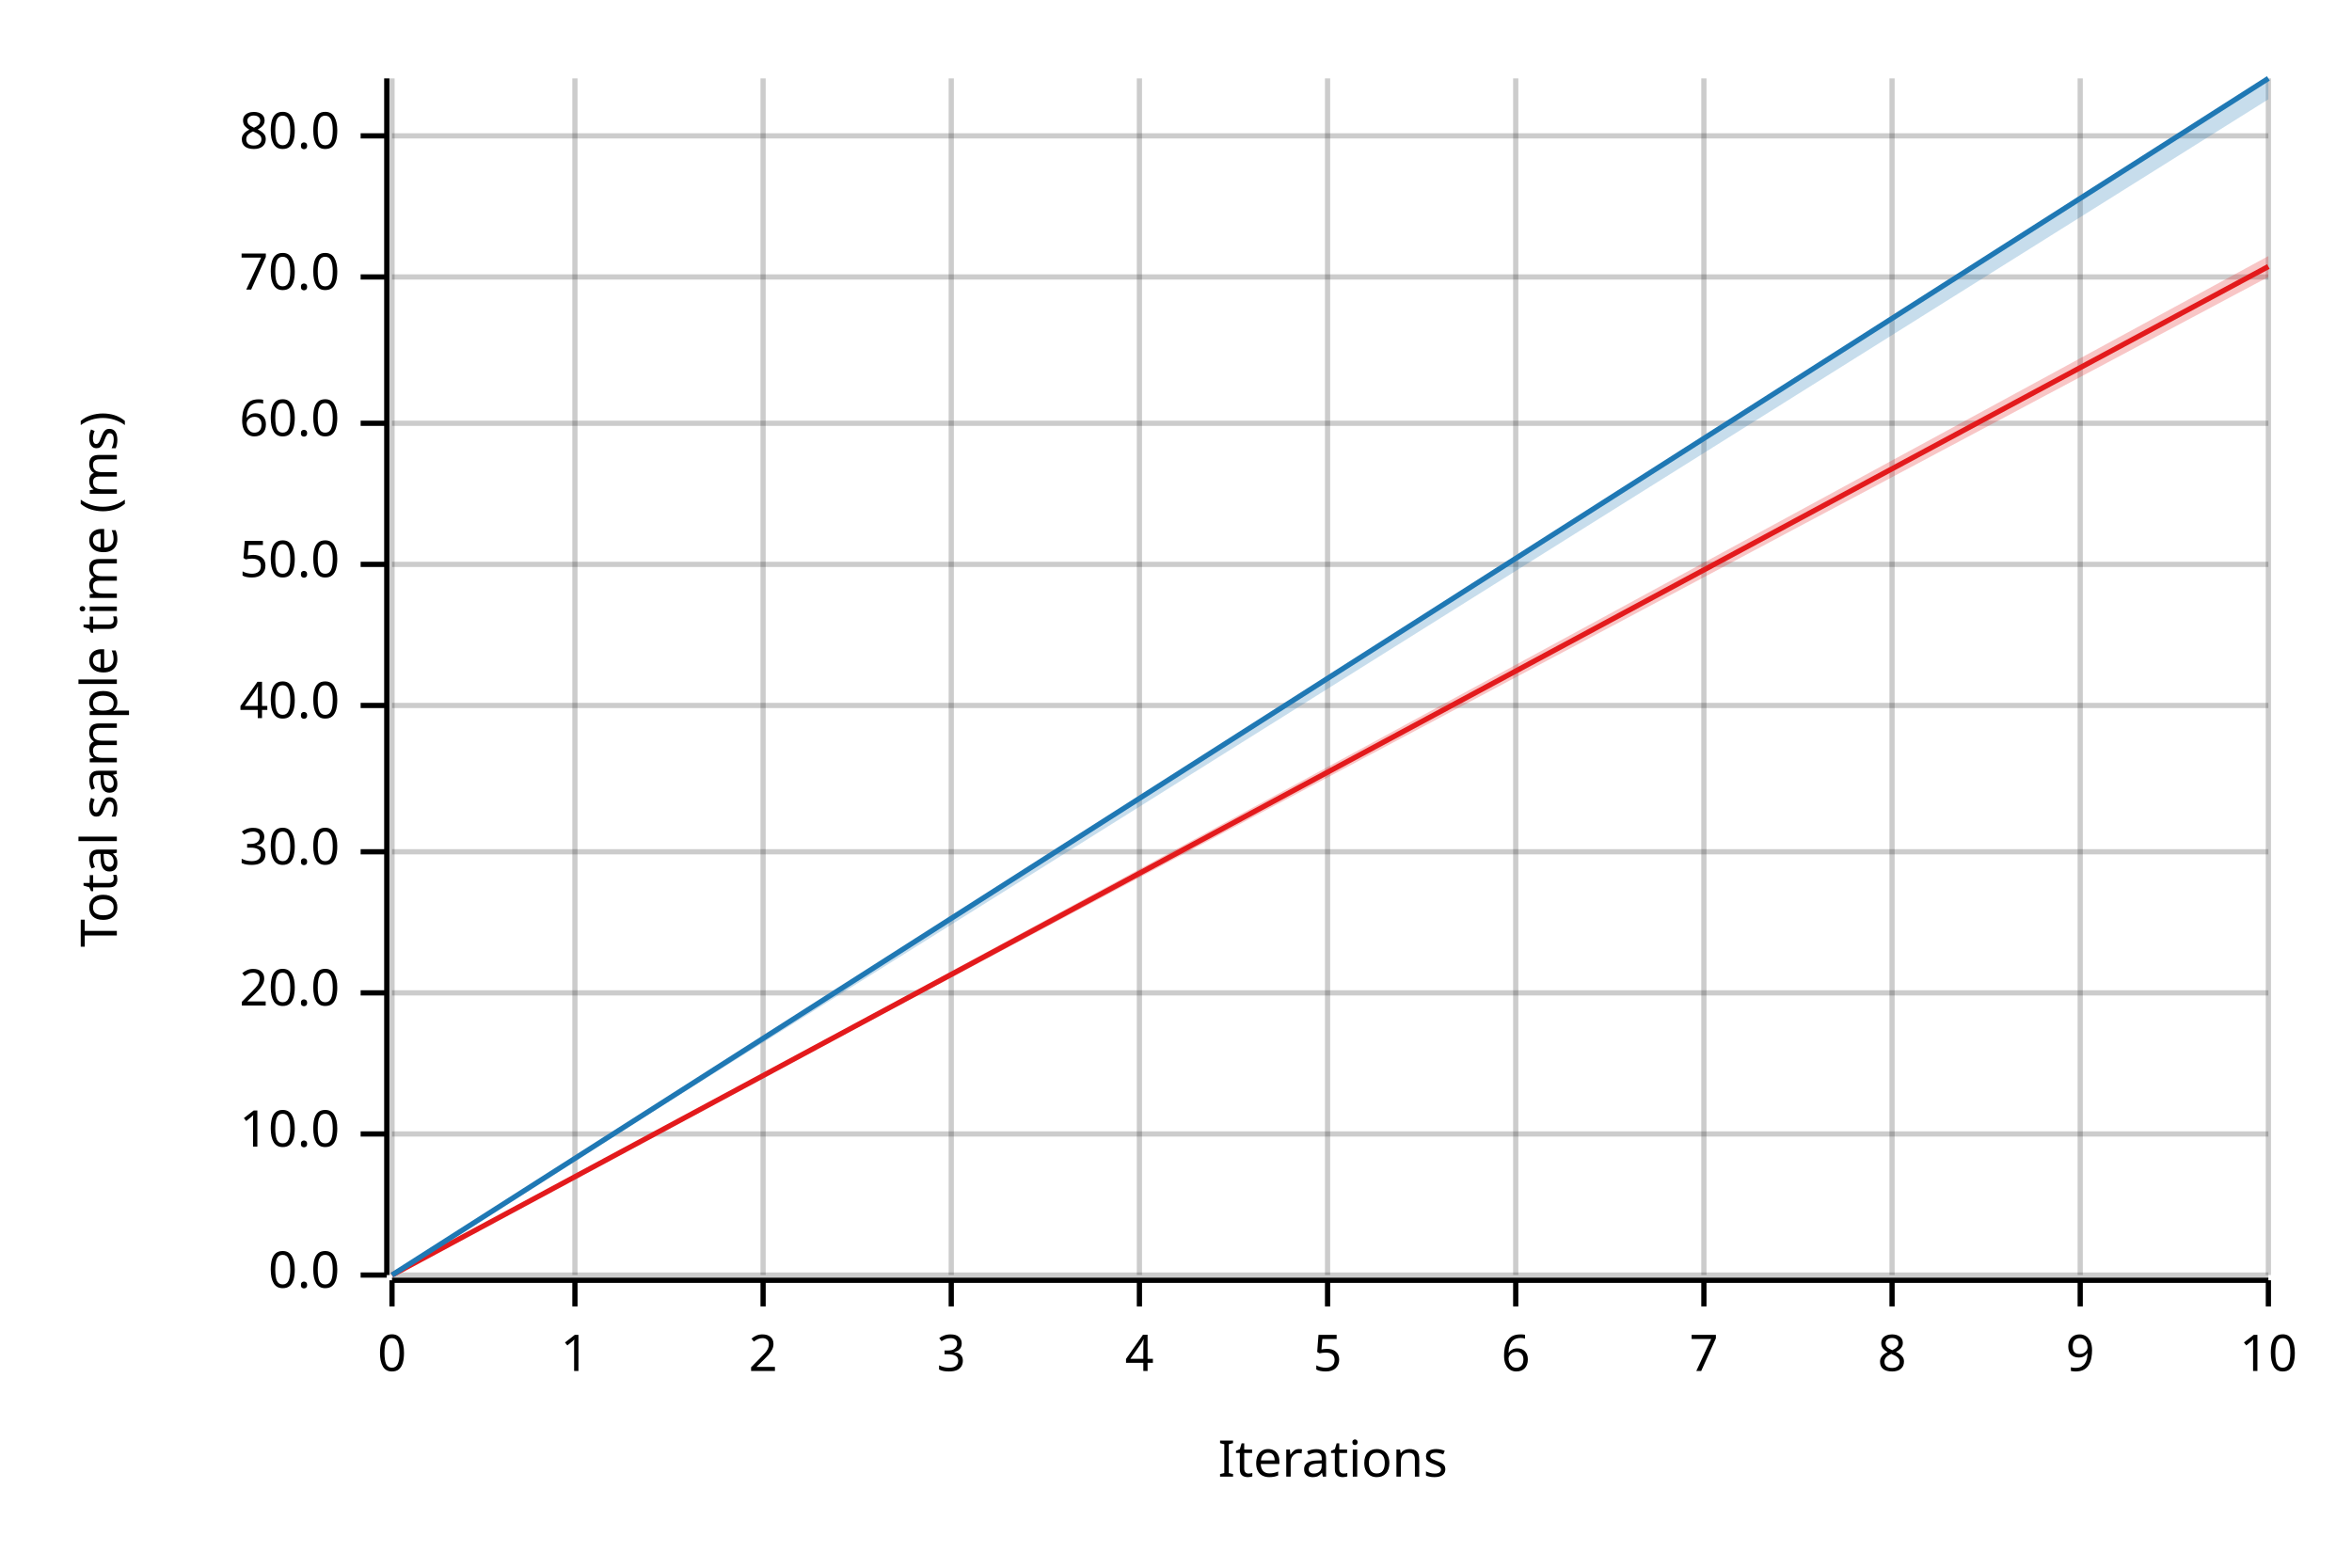
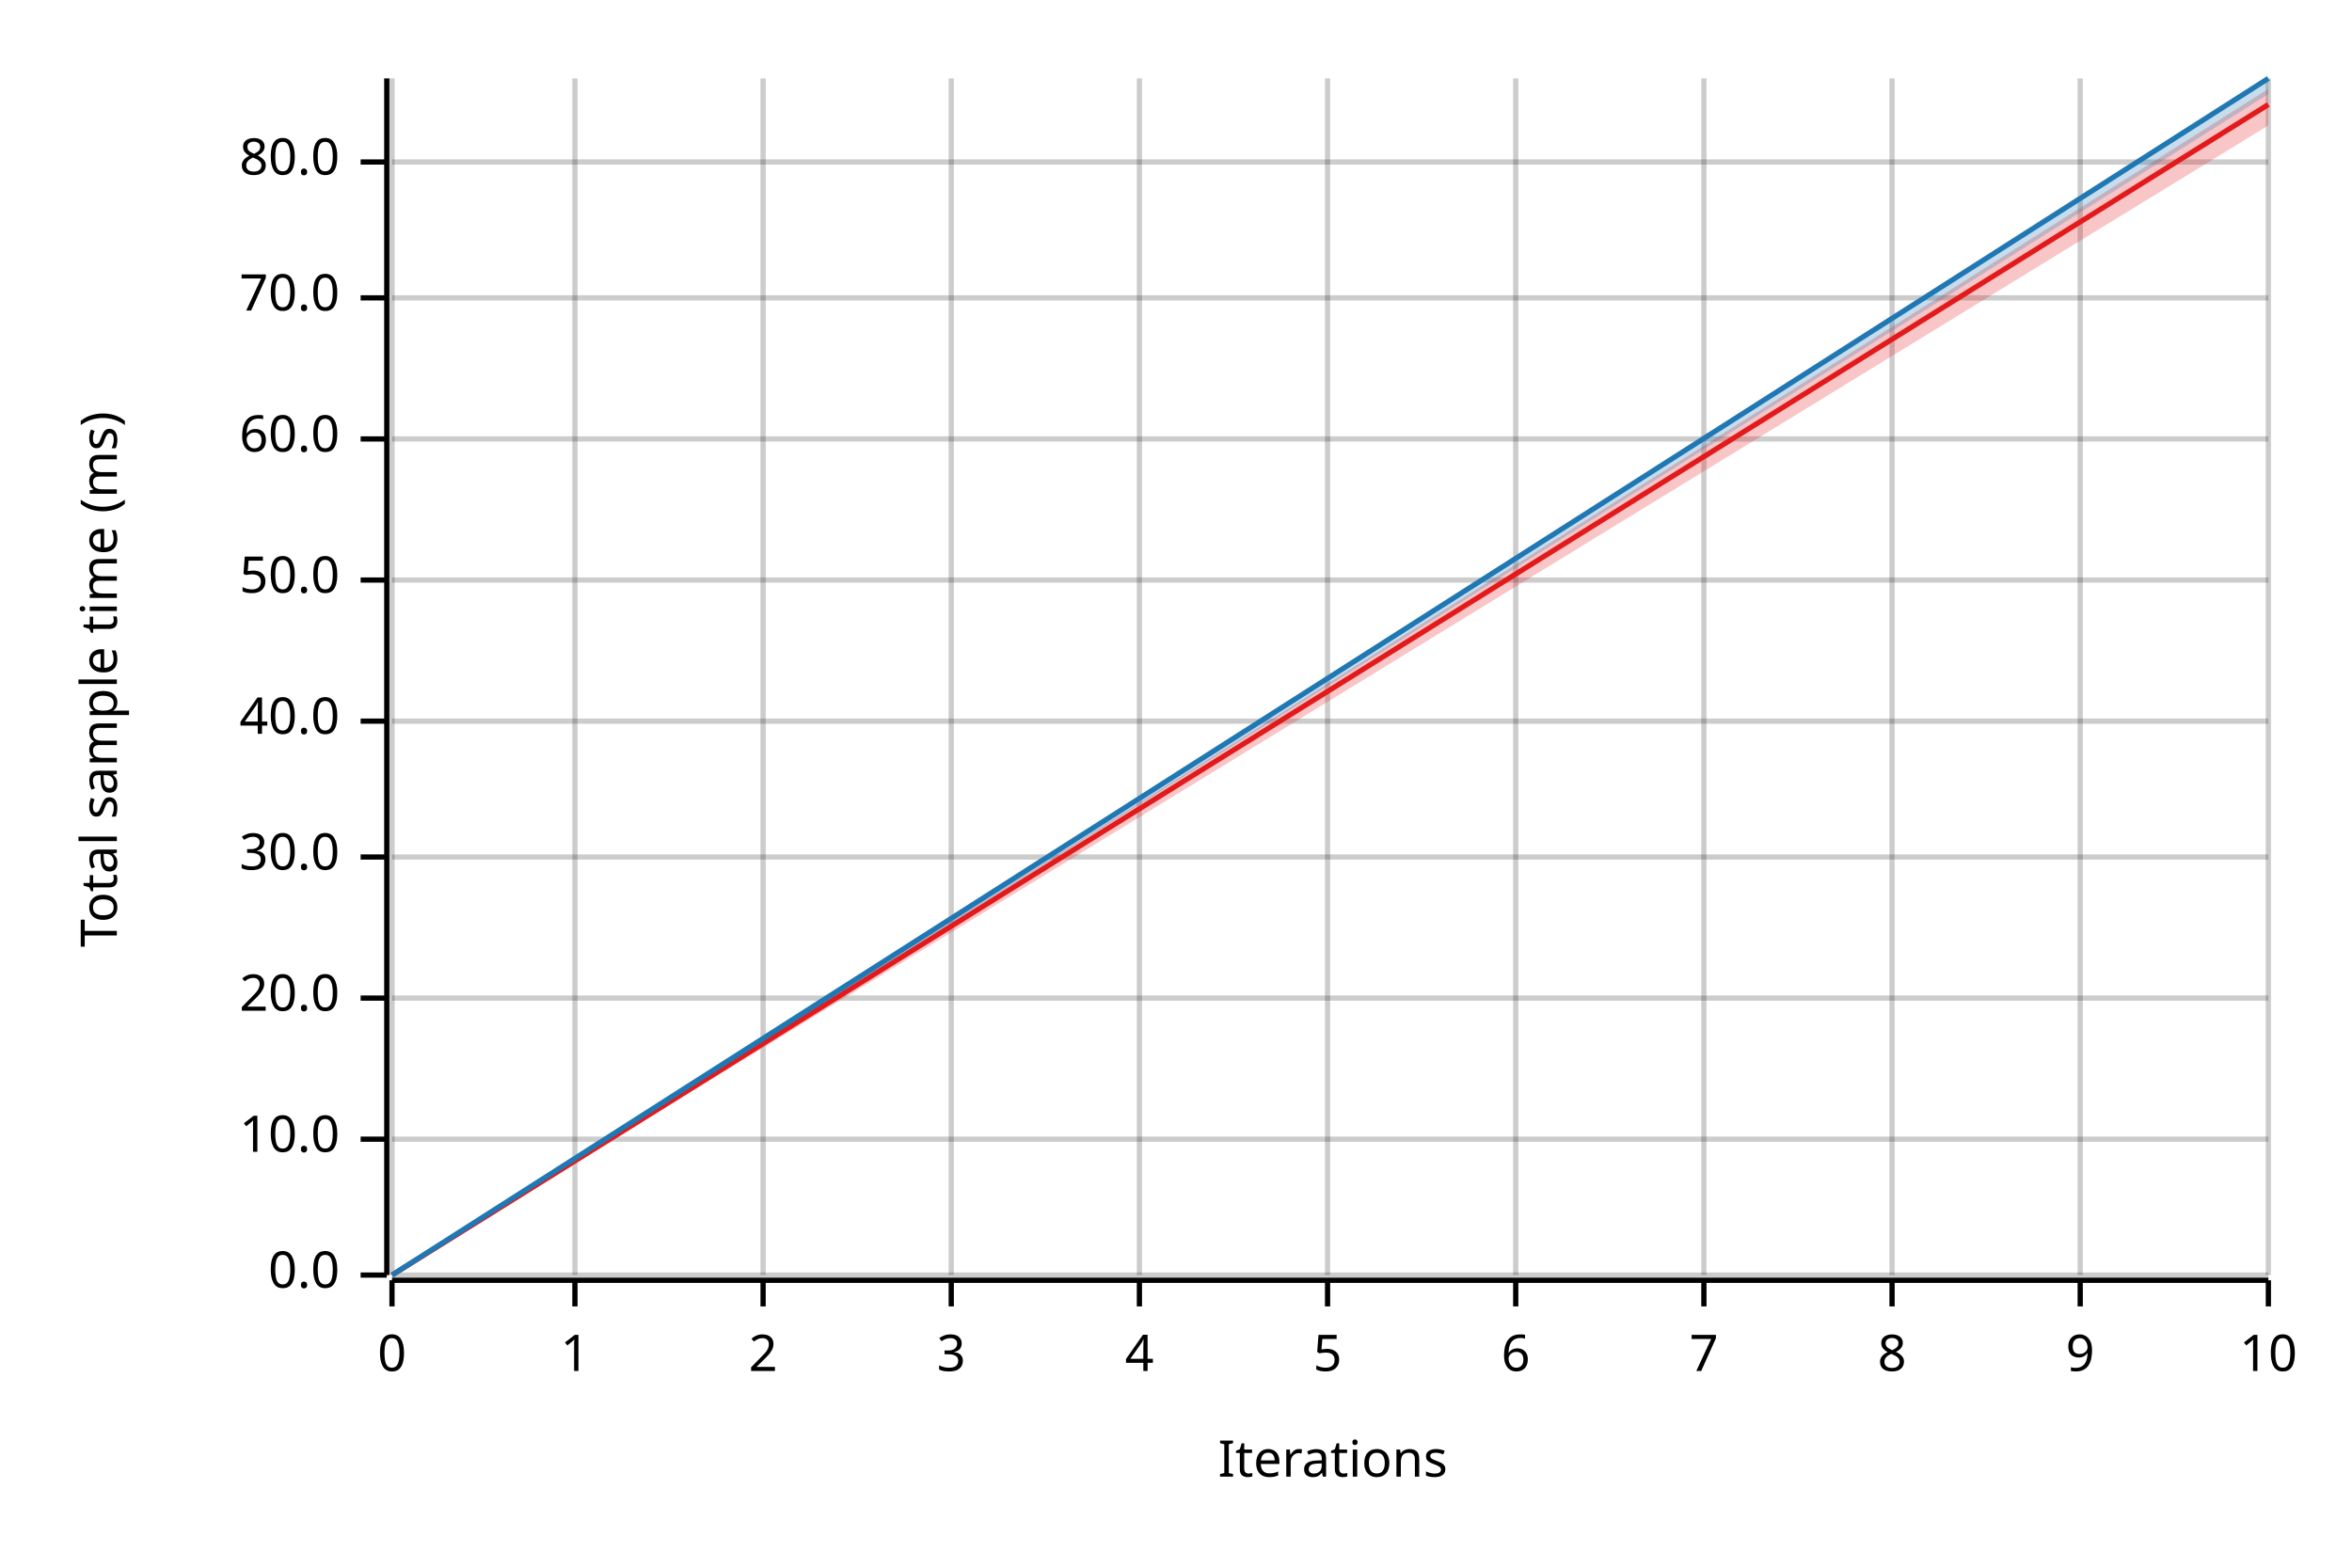
<svg xmlns="http://www.w3.org/2000/svg" width="450" height="300" viewBox="0 0 450 300">
  <text x="15" y="130" dy="0.76em" text-anchor="middle" font-family="sans-serif" font-size="9.677" opacity="1" fill="#000000" transform="rotate(270, 15, 130)">
Total sample time (ms)
</text>
  <text x="255" y="285" dy="-0.5ex" text-anchor="middle" font-family="sans-serif" font-size="9.677" opacity="1" fill="#000000">
Iterations
</text>
  <line opacity="0.2" stroke="#000000" stroke-width="1" x1="75" y1="244" x2="75" y2="15" />
  <line opacity="0.2" stroke="#000000" stroke-width="1" x1="110" y1="244" x2="110" y2="15" />
  <line opacity="0.2" stroke="#000000" stroke-width="1" x1="146" y1="244" x2="146" y2="15" />
  <line opacity="0.2" stroke="#000000" stroke-width="1" x1="182" y1="244" x2="182" y2="15" />
  <line opacity="0.2" stroke="#000000" stroke-width="1" x1="218" y1="244" x2="218" y2="15" />
  <line opacity="0.2" stroke="#000000" stroke-width="1" x1="254" y1="244" x2="254" y2="15" />
  <line opacity="0.2" stroke="#000000" stroke-width="1" x1="290" y1="244" x2="290" y2="15" />
  <line opacity="0.2" stroke="#000000" stroke-width="1" x1="326" y1="244" x2="326" y2="15" />
  <line opacity="0.2" stroke="#000000" stroke-width="1" x1="362" y1="244" x2="362" y2="15" />
  <line opacity="0.2" stroke="#000000" stroke-width="1" x1="398" y1="244" x2="398" y2="15" />
  <line opacity="0.2" stroke="#000000" stroke-width="1" x1="434" y1="244" x2="434" y2="15" />
  <line opacity="0.2" stroke="#000000" stroke-width="1" x1="75" y1="244" x2="434" y2="244" />
-   <line opacity="0.2" stroke="#000000" stroke-width="1" x1="75" y1="217" x2="434" y2="217" />
-   <line opacity="0.2" stroke="#000000" stroke-width="1" x1="75" y1="190" x2="434" y2="190" />
-   <line opacity="0.2" stroke="#000000" stroke-width="1" x1="75" y1="163" x2="434" y2="163" />
-   <line opacity="0.2" stroke="#000000" stroke-width="1" x1="75" y1="135" x2="434" y2="135" />
-   <line opacity="0.2" stroke="#000000" stroke-width="1" x1="75" y1="108" x2="434" y2="108" />
-   <line opacity="0.2" stroke="#000000" stroke-width="1" x1="75" y1="81" x2="434" y2="81" />
-   <line opacity="0.2" stroke="#000000" stroke-width="1" x1="75" y1="53" x2="434" y2="53" />
-   <line opacity="0.2" stroke="#000000" stroke-width="1" x1="75" y1="26" x2="434" y2="26" />
+   <line opacity="0.2" stroke="#000000" stroke-width="1" x1="75" y1="218" x2="434" y2="218" />
+   <line opacity="0.2" stroke="#000000" stroke-width="1" x1="75" y1="191" x2="434" y2="191" />
+   <line opacity="0.2" stroke="#000000" stroke-width="1" x1="75" y1="164" x2="434" y2="164" />
+   <line opacity="0.2" stroke="#000000" stroke-width="1" x1="75" y1="138" x2="434" y2="138" />
+   <line opacity="0.2" stroke="#000000" stroke-width="1" x1="75" y1="111" x2="434" y2="111" />
+   <line opacity="0.2" stroke="#000000" stroke-width="1" x1="75" y1="84" x2="434" y2="84" />
+   <line opacity="0.2" stroke="#000000" stroke-width="1" x1="75" y1="57" x2="434" y2="57" />
+   <line opacity="0.2" stroke="#000000" stroke-width="1" x1="75" y1="31" x2="434" y2="31" />
  <polyline fill="none" opacity="1" stroke="#000000" stroke-width="1" points="74,15 74,244 " />
  <text x="65" y="244" dy="0.5ex" text-anchor="end" font-family="sans-serif" font-size="9.677" opacity="1" fill="#000000">
0.0
</text>
  <polyline fill="none" opacity="1" stroke="#000000" stroke-width="1" points="69,244 74,244 " />
-   <text x="65" y="217" dy="0.5ex" text-anchor="end" font-family="sans-serif" font-size="9.677" opacity="1" fill="#000000">
+   <text x="65" y="218" dy="0.5ex" text-anchor="end" font-family="sans-serif" font-size="9.677" opacity="1" fill="#000000">
10.0
</text>
-   <polyline fill="none" opacity="1" stroke="#000000" stroke-width="1" points="69,217 74,217 " />
-   <text x="65" y="190" dy="0.5ex" text-anchor="end" font-family="sans-serif" font-size="9.677" opacity="1" fill="#000000">
+   <polyline fill="none" opacity="1" stroke="#000000" stroke-width="1" points="69,218 74,218 " />
+   <text x="65" y="191" dy="0.5ex" text-anchor="end" font-family="sans-serif" font-size="9.677" opacity="1" fill="#000000">
20.0
</text>
-   <polyline fill="none" opacity="1" stroke="#000000" stroke-width="1" points="69,190 74,190 " />
-   <text x="65" y="163" dy="0.5ex" text-anchor="end" font-family="sans-serif" font-size="9.677" opacity="1" fill="#000000">
+   <polyline fill="none" opacity="1" stroke="#000000" stroke-width="1" points="69,191 74,191 " />
+   <text x="65" y="164" dy="0.5ex" text-anchor="end" font-family="sans-serif" font-size="9.677" opacity="1" fill="#000000">
30.0
</text>
-   <polyline fill="none" opacity="1" stroke="#000000" stroke-width="1" points="69,163 74,163 " />
-   <text x="65" y="135" dy="0.5ex" text-anchor="end" font-family="sans-serif" font-size="9.677" opacity="1" fill="#000000">
+   <polyline fill="none" opacity="1" stroke="#000000" stroke-width="1" points="69,164 74,164 " />
+   <text x="65" y="138" dy="0.5ex" text-anchor="end" font-family="sans-serif" font-size="9.677" opacity="1" fill="#000000">
40.0
</text>
-   <polyline fill="none" opacity="1" stroke="#000000" stroke-width="1" points="69,135 74,135 " />
-   <text x="65" y="108" dy="0.5ex" text-anchor="end" font-family="sans-serif" font-size="9.677" opacity="1" fill="#000000">
+   <polyline fill="none" opacity="1" stroke="#000000" stroke-width="1" points="69,138 74,138 " />
+   <text x="65" y="111" dy="0.5ex" text-anchor="end" font-family="sans-serif" font-size="9.677" opacity="1" fill="#000000">
50.0
</text>
-   <polyline fill="none" opacity="1" stroke="#000000" stroke-width="1" points="69,108 74,108 " />
-   <text x="65" y="81" dy="0.5ex" text-anchor="end" font-family="sans-serif" font-size="9.677" opacity="1" fill="#000000">
+   <polyline fill="none" opacity="1" stroke="#000000" stroke-width="1" points="69,111 74,111 " />
+   <text x="65" y="84" dy="0.5ex" text-anchor="end" font-family="sans-serif" font-size="9.677" opacity="1" fill="#000000">
60.0
</text>
-   <polyline fill="none" opacity="1" stroke="#000000" stroke-width="1" points="69,81 74,81 " />
-   <text x="65" y="53" dy="0.5ex" text-anchor="end" font-family="sans-serif" font-size="9.677" opacity="1" fill="#000000">
+   <polyline fill="none" opacity="1" stroke="#000000" stroke-width="1" points="69,84 74,84 " />
+   <text x="65" y="57" dy="0.5ex" text-anchor="end" font-family="sans-serif" font-size="9.677" opacity="1" fill="#000000">
70.0
</text>
-   <polyline fill="none" opacity="1" stroke="#000000" stroke-width="1" points="69,53 74,53 " />
-   <text x="65" y="26" dy="0.5ex" text-anchor="end" font-family="sans-serif" font-size="9.677" opacity="1" fill="#000000">
+   <polyline fill="none" opacity="1" stroke="#000000" stroke-width="1" points="69,57 74,57 " />
+   <text x="65" y="31" dy="0.5ex" text-anchor="end" font-family="sans-serif" font-size="9.677" opacity="1" fill="#000000">
80.0
</text>
-   <polyline fill="none" opacity="1" stroke="#000000" stroke-width="1" points="69,26 74,26 " />
+   <polyline fill="none" opacity="1" stroke="#000000" stroke-width="1" points="69,31 74,31 " />
  <polyline fill="none" opacity="1" stroke="#000000" stroke-width="1" points="75,245 434,245 " />
  <text x="75" y="255" dy="0.76em" text-anchor="middle" font-family="sans-serif" font-size="9.677" opacity="1" fill="#000000">
0
</text>
  <polyline fill="none" opacity="1" stroke="#000000" stroke-width="1" points="75,245 75,250 " />
  <text x="110" y="255" dy="0.76em" text-anchor="middle" font-family="sans-serif" font-size="9.677" opacity="1" fill="#000000">
1
</text>
  <polyline fill="none" opacity="1" stroke="#000000" stroke-width="1" points="110,245 110,250 " />
  <text x="146" y="255" dy="0.76em" text-anchor="middle" font-family="sans-serif" font-size="9.677" opacity="1" fill="#000000">
2
</text>
  <polyline fill="none" opacity="1" stroke="#000000" stroke-width="1" points="146,245 146,250 " />
  <text x="182" y="255" dy="0.76em" text-anchor="middle" font-family="sans-serif" font-size="9.677" opacity="1" fill="#000000">
3
</text>
  <polyline fill="none" opacity="1" stroke="#000000" stroke-width="1" points="182,245 182,250 " />
  <text x="218" y="255" dy="0.76em" text-anchor="middle" font-family="sans-serif" font-size="9.677" opacity="1" fill="#000000">
4
</text>
  <polyline fill="none" opacity="1" stroke="#000000" stroke-width="1" points="218,245 218,250 " />
  <text x="254" y="255" dy="0.76em" text-anchor="middle" font-family="sans-serif" font-size="9.677" opacity="1" fill="#000000">
5
</text>
  <polyline fill="none" opacity="1" stroke="#000000" stroke-width="1" points="254,245 254,250 " />
  <text x="290" y="255" dy="0.76em" text-anchor="middle" font-family="sans-serif" font-size="9.677" opacity="1" fill="#000000">
6
</text>
  <polyline fill="none" opacity="1" stroke="#000000" stroke-width="1" points="290,245 290,250 " />
  <text x="326" y="255" dy="0.76em" text-anchor="middle" font-family="sans-serif" font-size="9.677" opacity="1" fill="#000000">
7
</text>
  <polyline fill="none" opacity="1" stroke="#000000" stroke-width="1" points="326,245 326,250 " />
  <text x="362" y="255" dy="0.76em" text-anchor="middle" font-family="sans-serif" font-size="9.677" opacity="1" fill="#000000">
8
</text>
  <polyline fill="none" opacity="1" stroke="#000000" stroke-width="1" points="362,245 362,250 " />
  <text x="398" y="255" dy="0.76em" text-anchor="middle" font-family="sans-serif" font-size="9.677" opacity="1" fill="#000000">
9
</text>
  <polyline fill="none" opacity="1" stroke="#000000" stroke-width="1" points="398,245 398,250 " />
  <text x="434" y="255" dy="0.76em" text-anchor="middle" font-family="sans-serif" font-size="9.677" opacity="1" fill="#000000">
10
</text>
  <polyline fill="none" opacity="1" stroke="#000000" stroke-width="1" points="434,245 434,250 " />
-   <polyline fill="none" opacity="1" stroke="#E31A1C" stroke-width="1" points="75,244 434,51 " />
-   <polygon opacity="0.25" fill="#E31A1C" points="75,244 434,53 434,49 " />
+   <polyline fill="none" opacity="1" stroke="#E31A1C" stroke-width="1" points="75,244 434,20 " />
+   <polygon opacity="0.25" fill="#E31A1C" points="75,244 434,24 434,17 " />
  <polyline fill="none" opacity="1" stroke="#1F78B4" stroke-width="1" points="75,244 434,15 " />
-   <polygon opacity="0.25" fill="#1F78B4" points="75,244 434,19 434,15 " />
+   <polygon opacity="0.25" fill="#1F78B4" points="75,244 434,18 434,15 " />
</svg>
